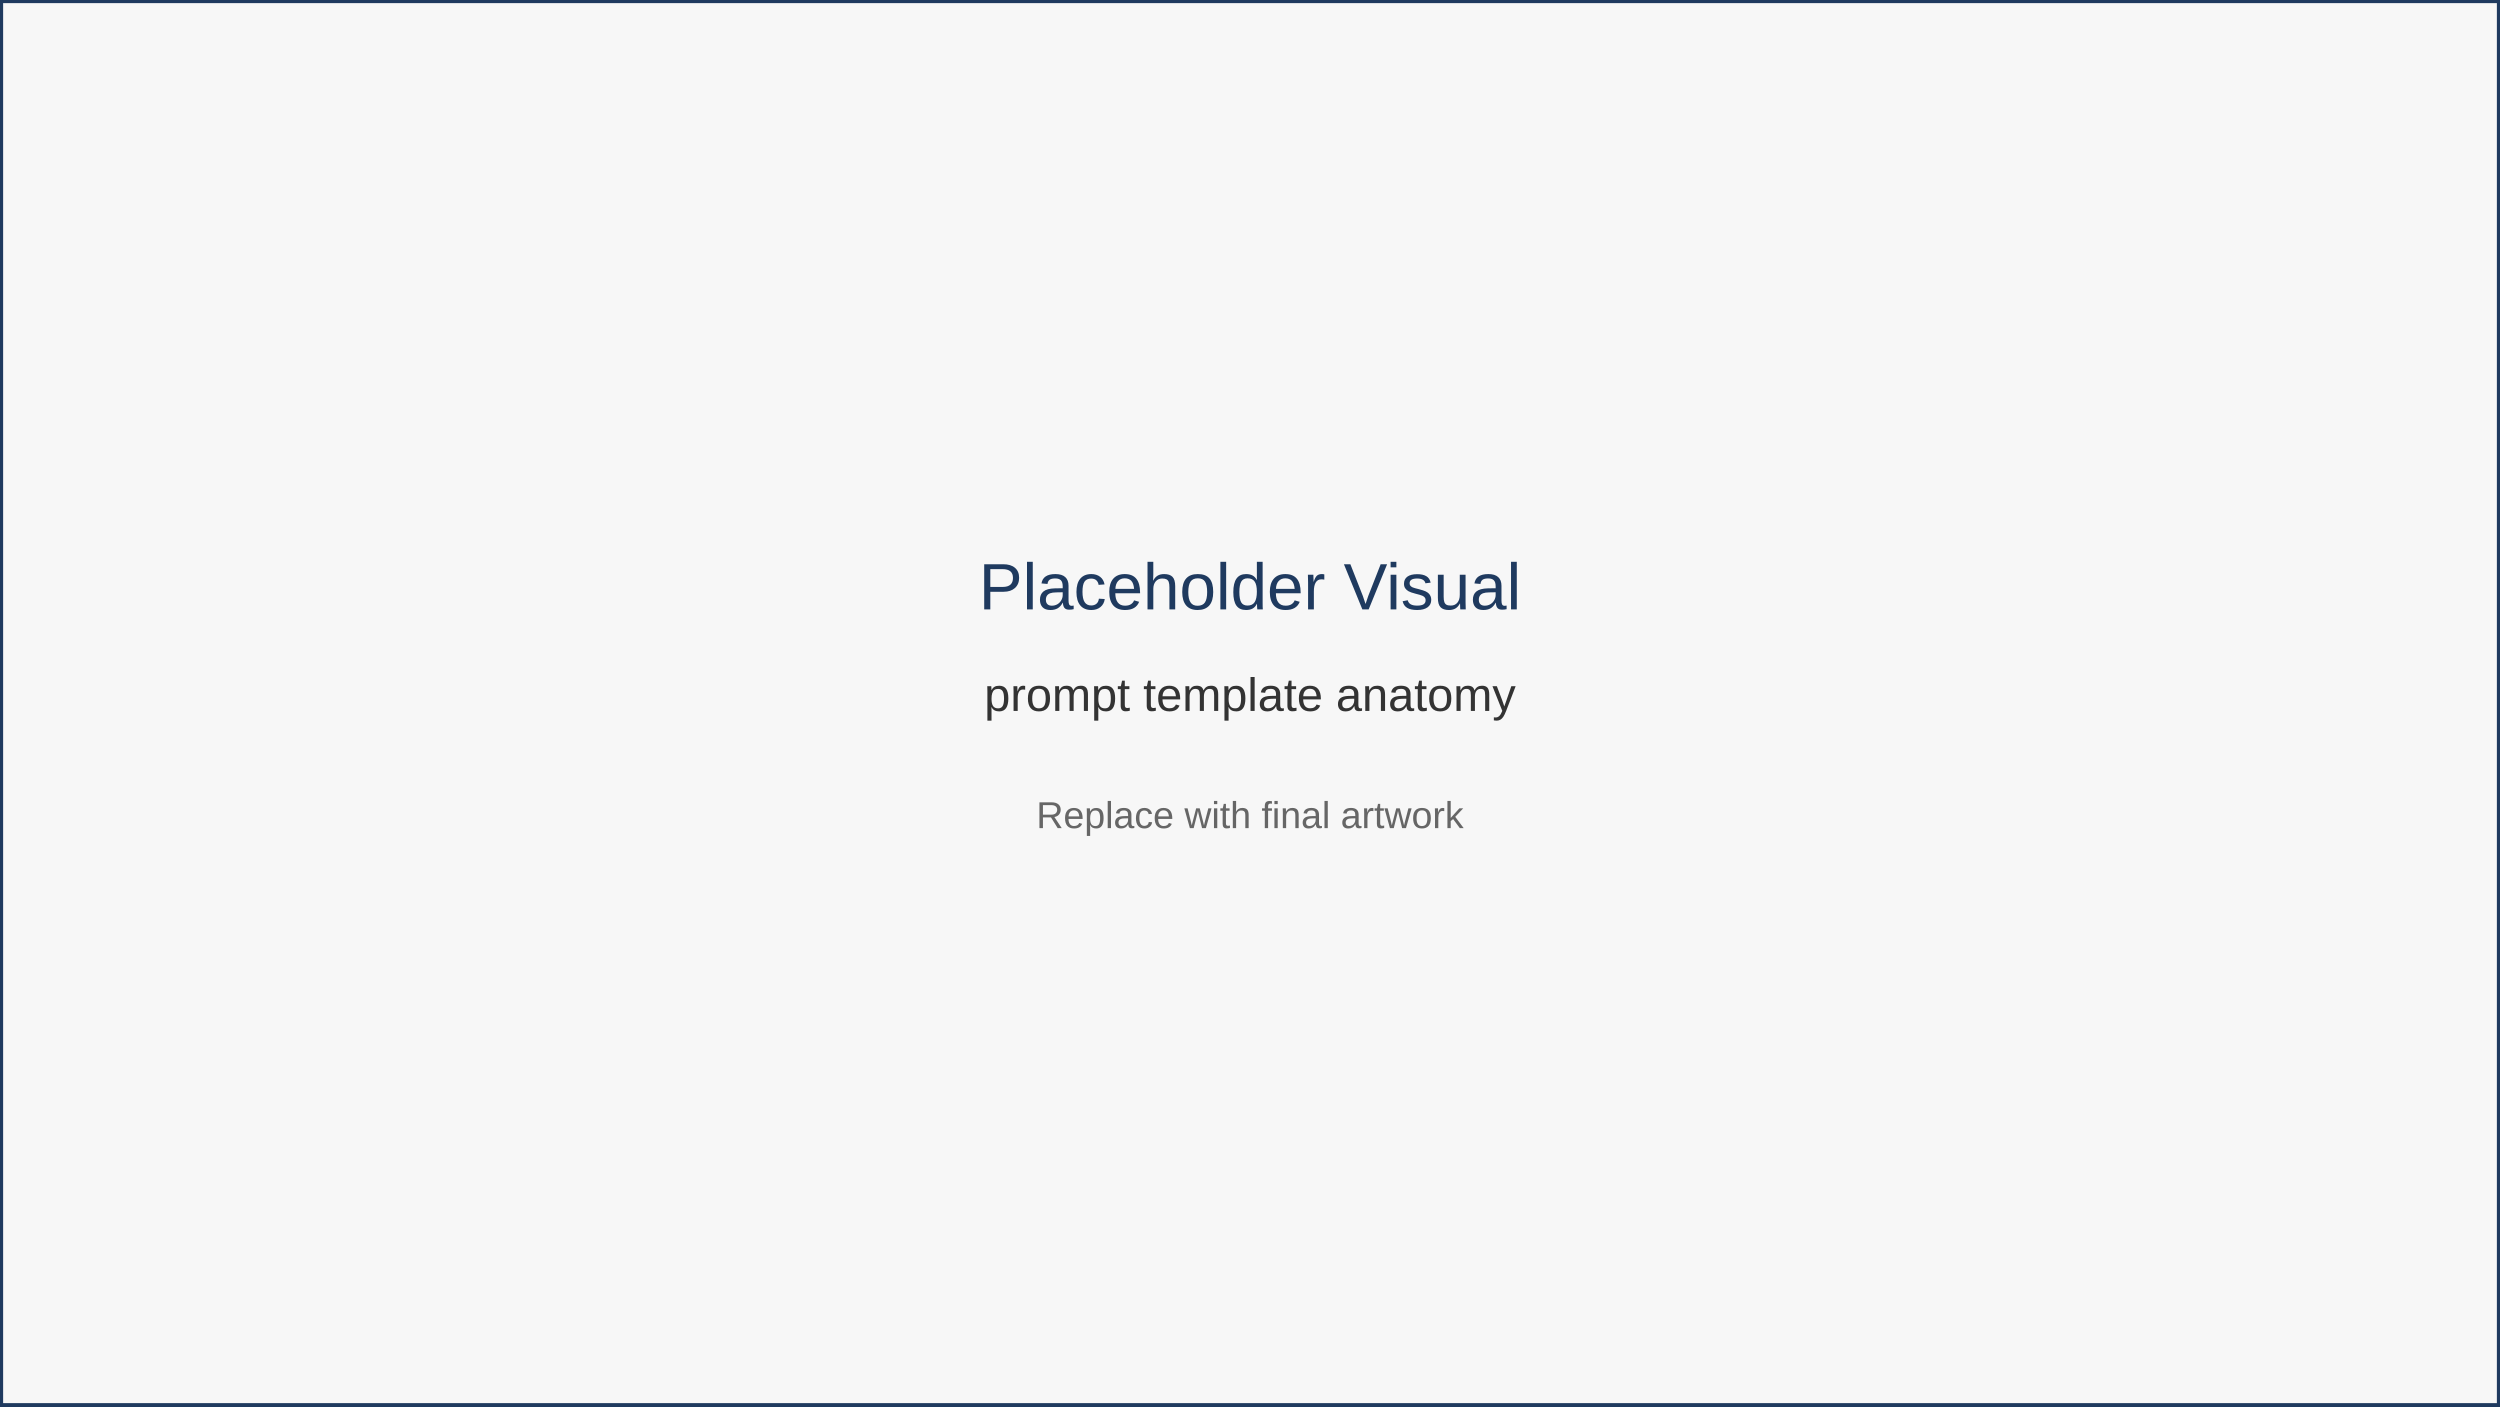
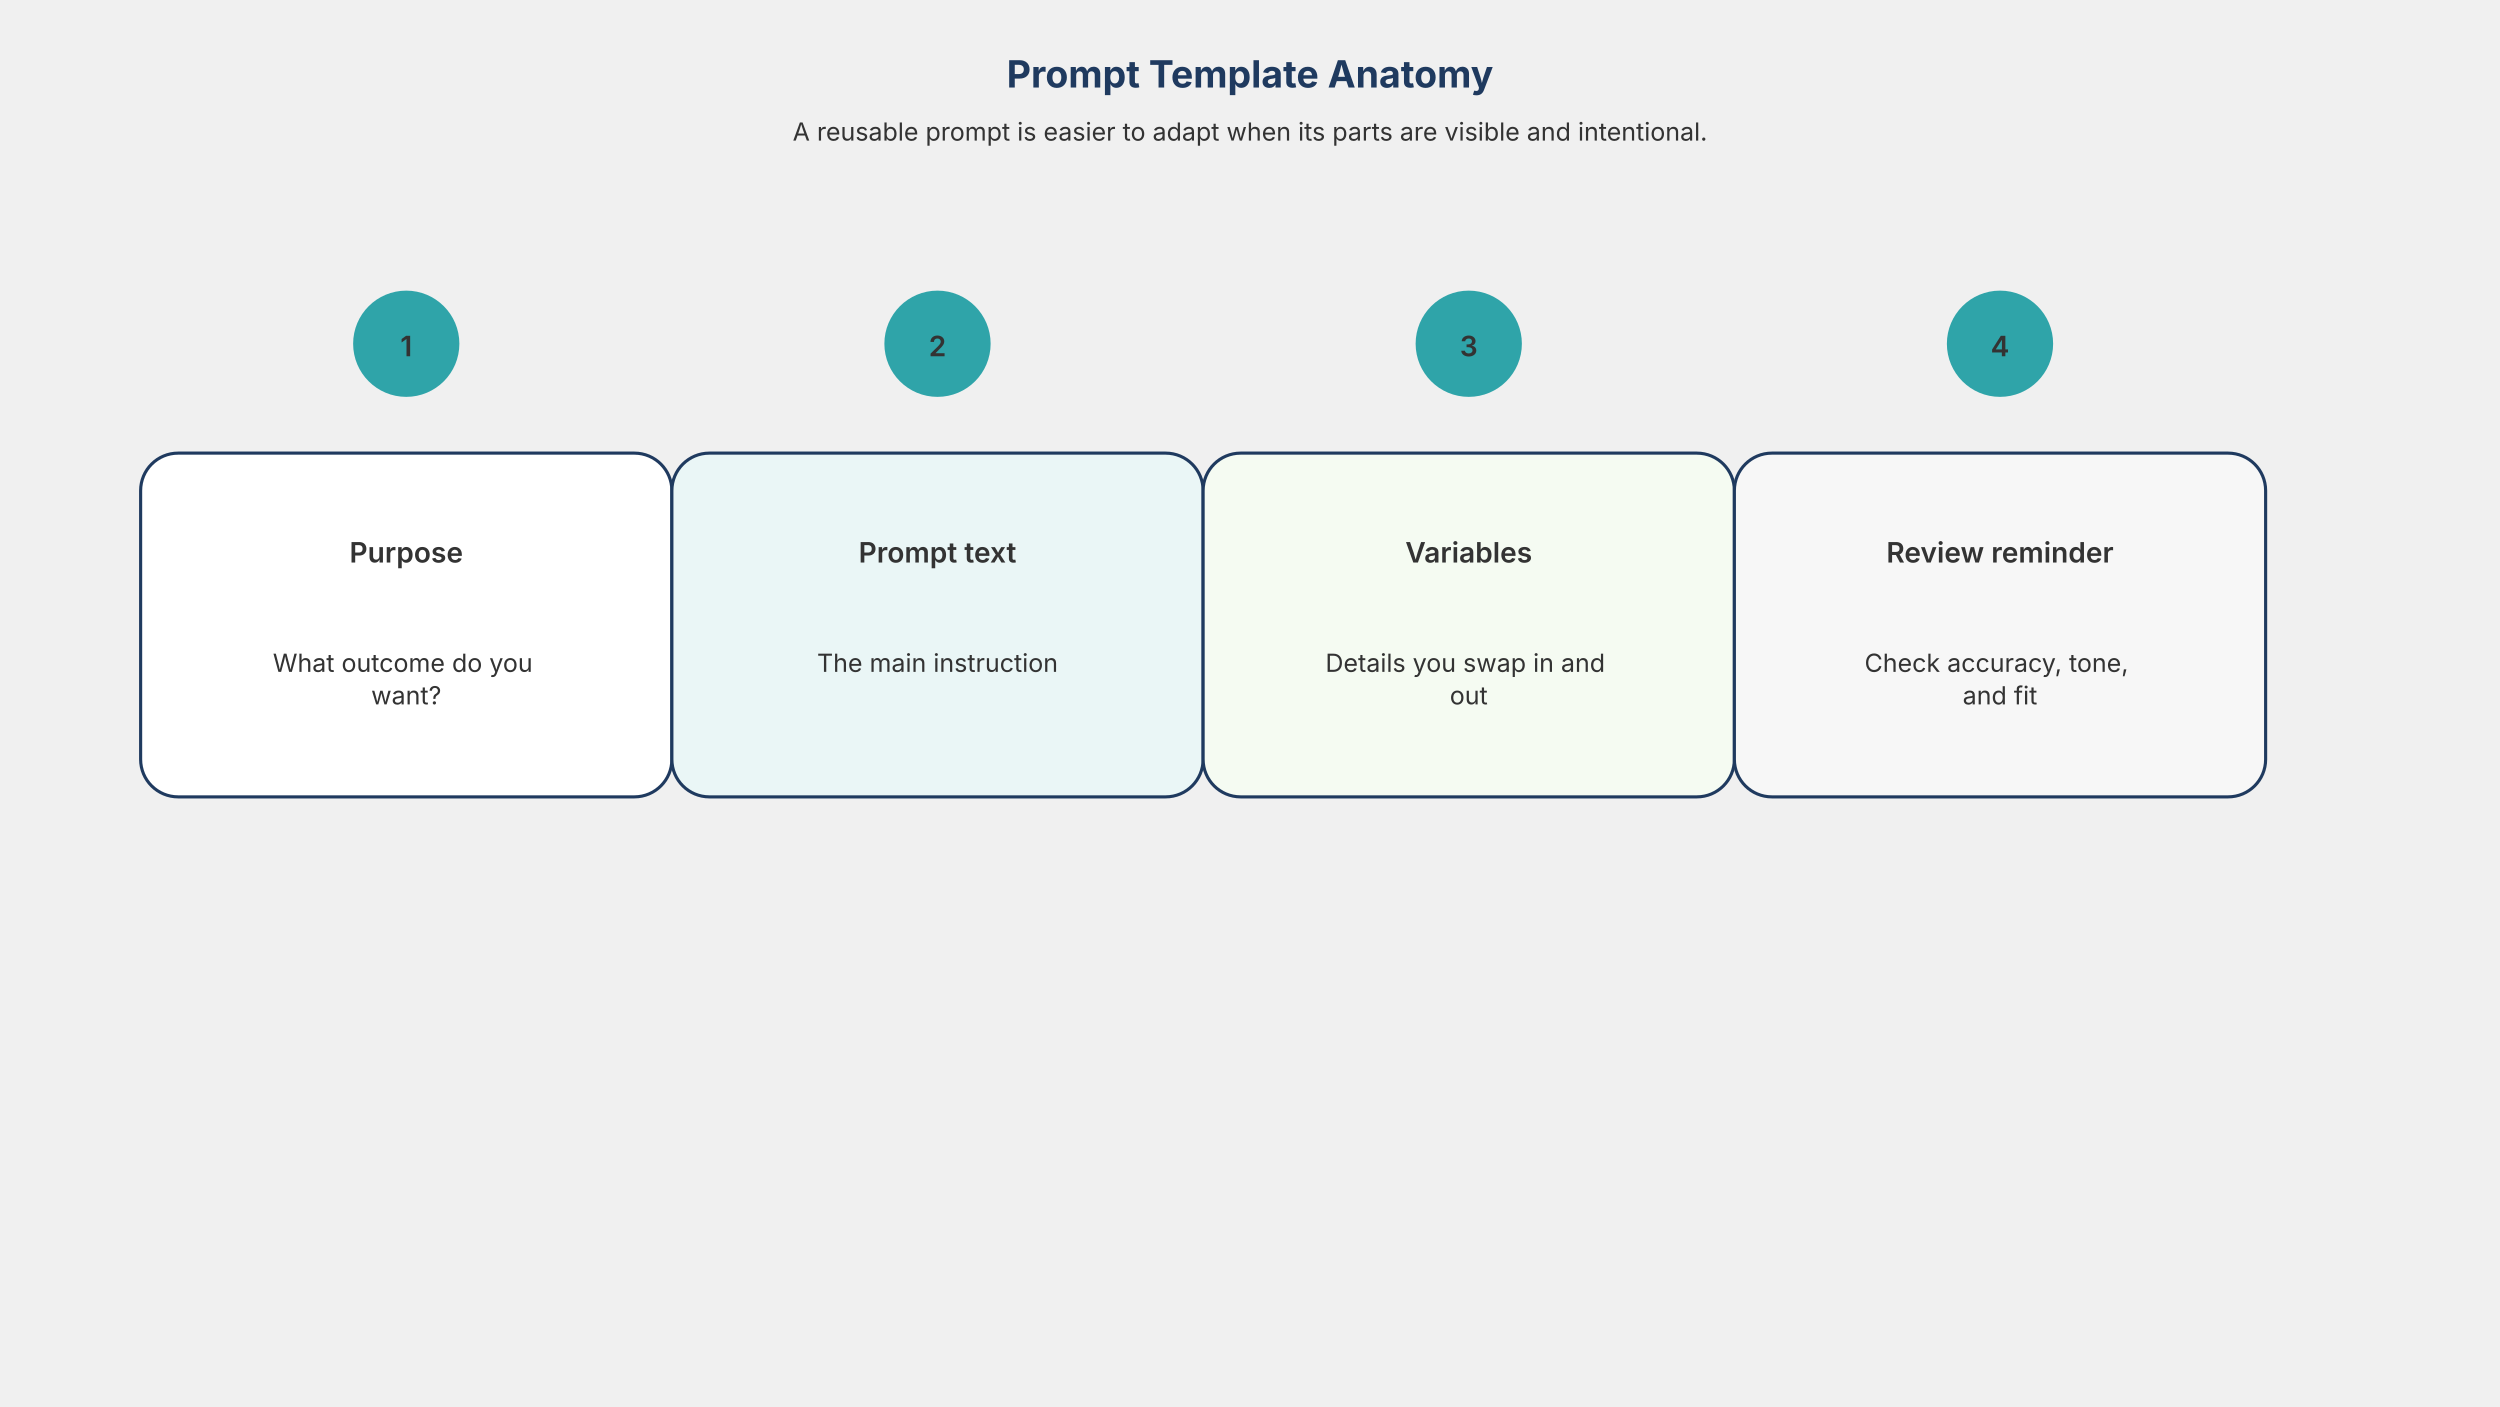
- <svg xmlns="http://www.w3.org/2000/svg" width="1600" height="900" viewBox="0 0 1600 900">
-   <rect width="1600" height="900" fill="#F7F7F7" stroke="#1F3A5F" stroke-width="4" />
-   <text x="800" y="390" text-anchor="middle" font-family="Arial, sans-serif" font-size="42" fill="#1F3A5F">
-     Placeholder Visual
+ <svg xmlns="http://www.w3.org/2000/svg" width="1600" height="900" viewBox="0 0 1600 900" fill="none">
+   <defs>
+     <marker id="arrow" viewBox="0 0 10 10" refX="9" refY="5" markerWidth="8" markerHeight="8" orient="auto-start-reverse">
+       <path d="M 0 0 L 10 5 L 0 10 z" fill="#1F3A5F" />
+     </marker>
+     <style>
+       text { font-family: Inter, Arial, sans-serif; fill: #333333; }
+       .title { font-size: 24px; font-weight: 700; fill: #1F3A5F; }
+       .label { font-size: 18px; font-weight: 600; }
+       .body { font-size: 16px; }
+       .small { font-size: 14px; }
+       .box { stroke: #1F3A5F; stroke-width: 2; }
+       .arrow { stroke: #1F3A5F; stroke-width: 2; fill: none; marker-end: url(#arrow); }
+       .dashed { stroke-dasharray: 8 8; }
+       .icon-circle { fill: #2FA4A9; }
+       .muted { fill: #F7F7F7; }
+     </style>
+   </defs>
+   <text x="800" y="56" text-anchor="middle" class="title">
+     <tspan x="800" dy="0">Prompt Template Anatomy</tspan>
  </text>
-   <text x="800" y="455" text-anchor="middle" font-family="Arial, sans-serif" font-size="30" fill="#333333">
-     prompt template anatomy
+   <text x="800" y="90" text-anchor="middle" class="body">
+     <tspan x="800" dy="0">A reusable prompt is easier to adapt when its parts are visible and intentional.</tspan>
  </text>
-   <text x="800" y="530" text-anchor="middle" font-family="Arial, sans-serif" font-size="24" fill="#666666">
-     Replace with final artwork
+   <circle cx="260" cy="220" r="34" fill="#2FA4A9" />
+   <text x="260" y="228" text-anchor="middle" class="label">
+     <tspan x="260" dy="0">1</tspan>
+   </text>
+   <rect x="90" y="290" width="340" height="220" rx="24" fill="#FFFFFF" class="box" />
+   <text x="260" y="360" text-anchor="middle" class="label">
+     <tspan x="260" dy="0">Purpose</tspan>
+   </text>
+   <text x="260" y="430" text-anchor="middle" class="body">
+     <tspan x="260" dy="0">What outcome do you</tspan>
+     <tspan x="260" dy="1.3em">want?</tspan>
+   </text>
+   <line x1="430" y1="400" x2="510" y2="400" class="arrow" />
+   <circle cx="600" cy="220" r="34" fill="#2FA4A9" />
+   <text x="600" y="228" text-anchor="middle" class="label">
+     <tspan x="600" dy="0">2</tspan>
+   </text>
+   <rect x="430" y="290" width="340" height="220" rx="24" fill="#EAF6F6" class="box" />
+   <text x="600" y="360" text-anchor="middle" class="label">
+     <tspan x="600" dy="0">Prompt text</tspan>
+   </text>
+   <text x="600" y="430" text-anchor="middle" class="body">
+     <tspan x="600" dy="0">The main instruction</tspan>
+   </text>
+   <line x1="770" y1="400" x2="850" y2="400" class="arrow" />
+   <circle cx="940" cy="220" r="34" fill="#2FA4A9" />
+   <text x="940" y="228" text-anchor="middle" class="label">
+     <tspan x="940" dy="0">3</tspan>
+   </text>
+   <rect x="770" y="290" width="340" height="220" rx="24" fill="#F5FBF2" class="box" />
+   <text x="940" y="360" text-anchor="middle" class="label">
+     <tspan x="940" dy="0">Variables</tspan>
+   </text>
+   <text x="940" y="430" text-anchor="middle" class="body">
+     <tspan x="940" dy="0">Details you swap in and</tspan>
+     <tspan x="940" dy="1.3em">out</tspan>
+   </text>
+   <line x1="1110" y1="400" x2="1190" y2="400" class="arrow" />
+   <circle cx="1280" cy="220" r="34" fill="#2FA4A9" />
+   <text x="1280" y="228" text-anchor="middle" class="label">
+     <tspan x="1280" dy="0">4</tspan>
+   </text>
+   <rect x="1110" y="290" width="340" height="220" rx="24" fill="#F7F7F7" class="box" />
+   <text x="1280" y="360" text-anchor="middle" class="label">
+     <tspan x="1280" dy="0">Review reminder</tspan>
+   </text>
+   <text x="1280" y="430" text-anchor="middle" class="body">
+     <tspan x="1280" dy="0">Check accuracy, tone,</tspan>
+     <tspan x="1280" dy="1.3em">and fit</tspan>
  </text>
</svg>
